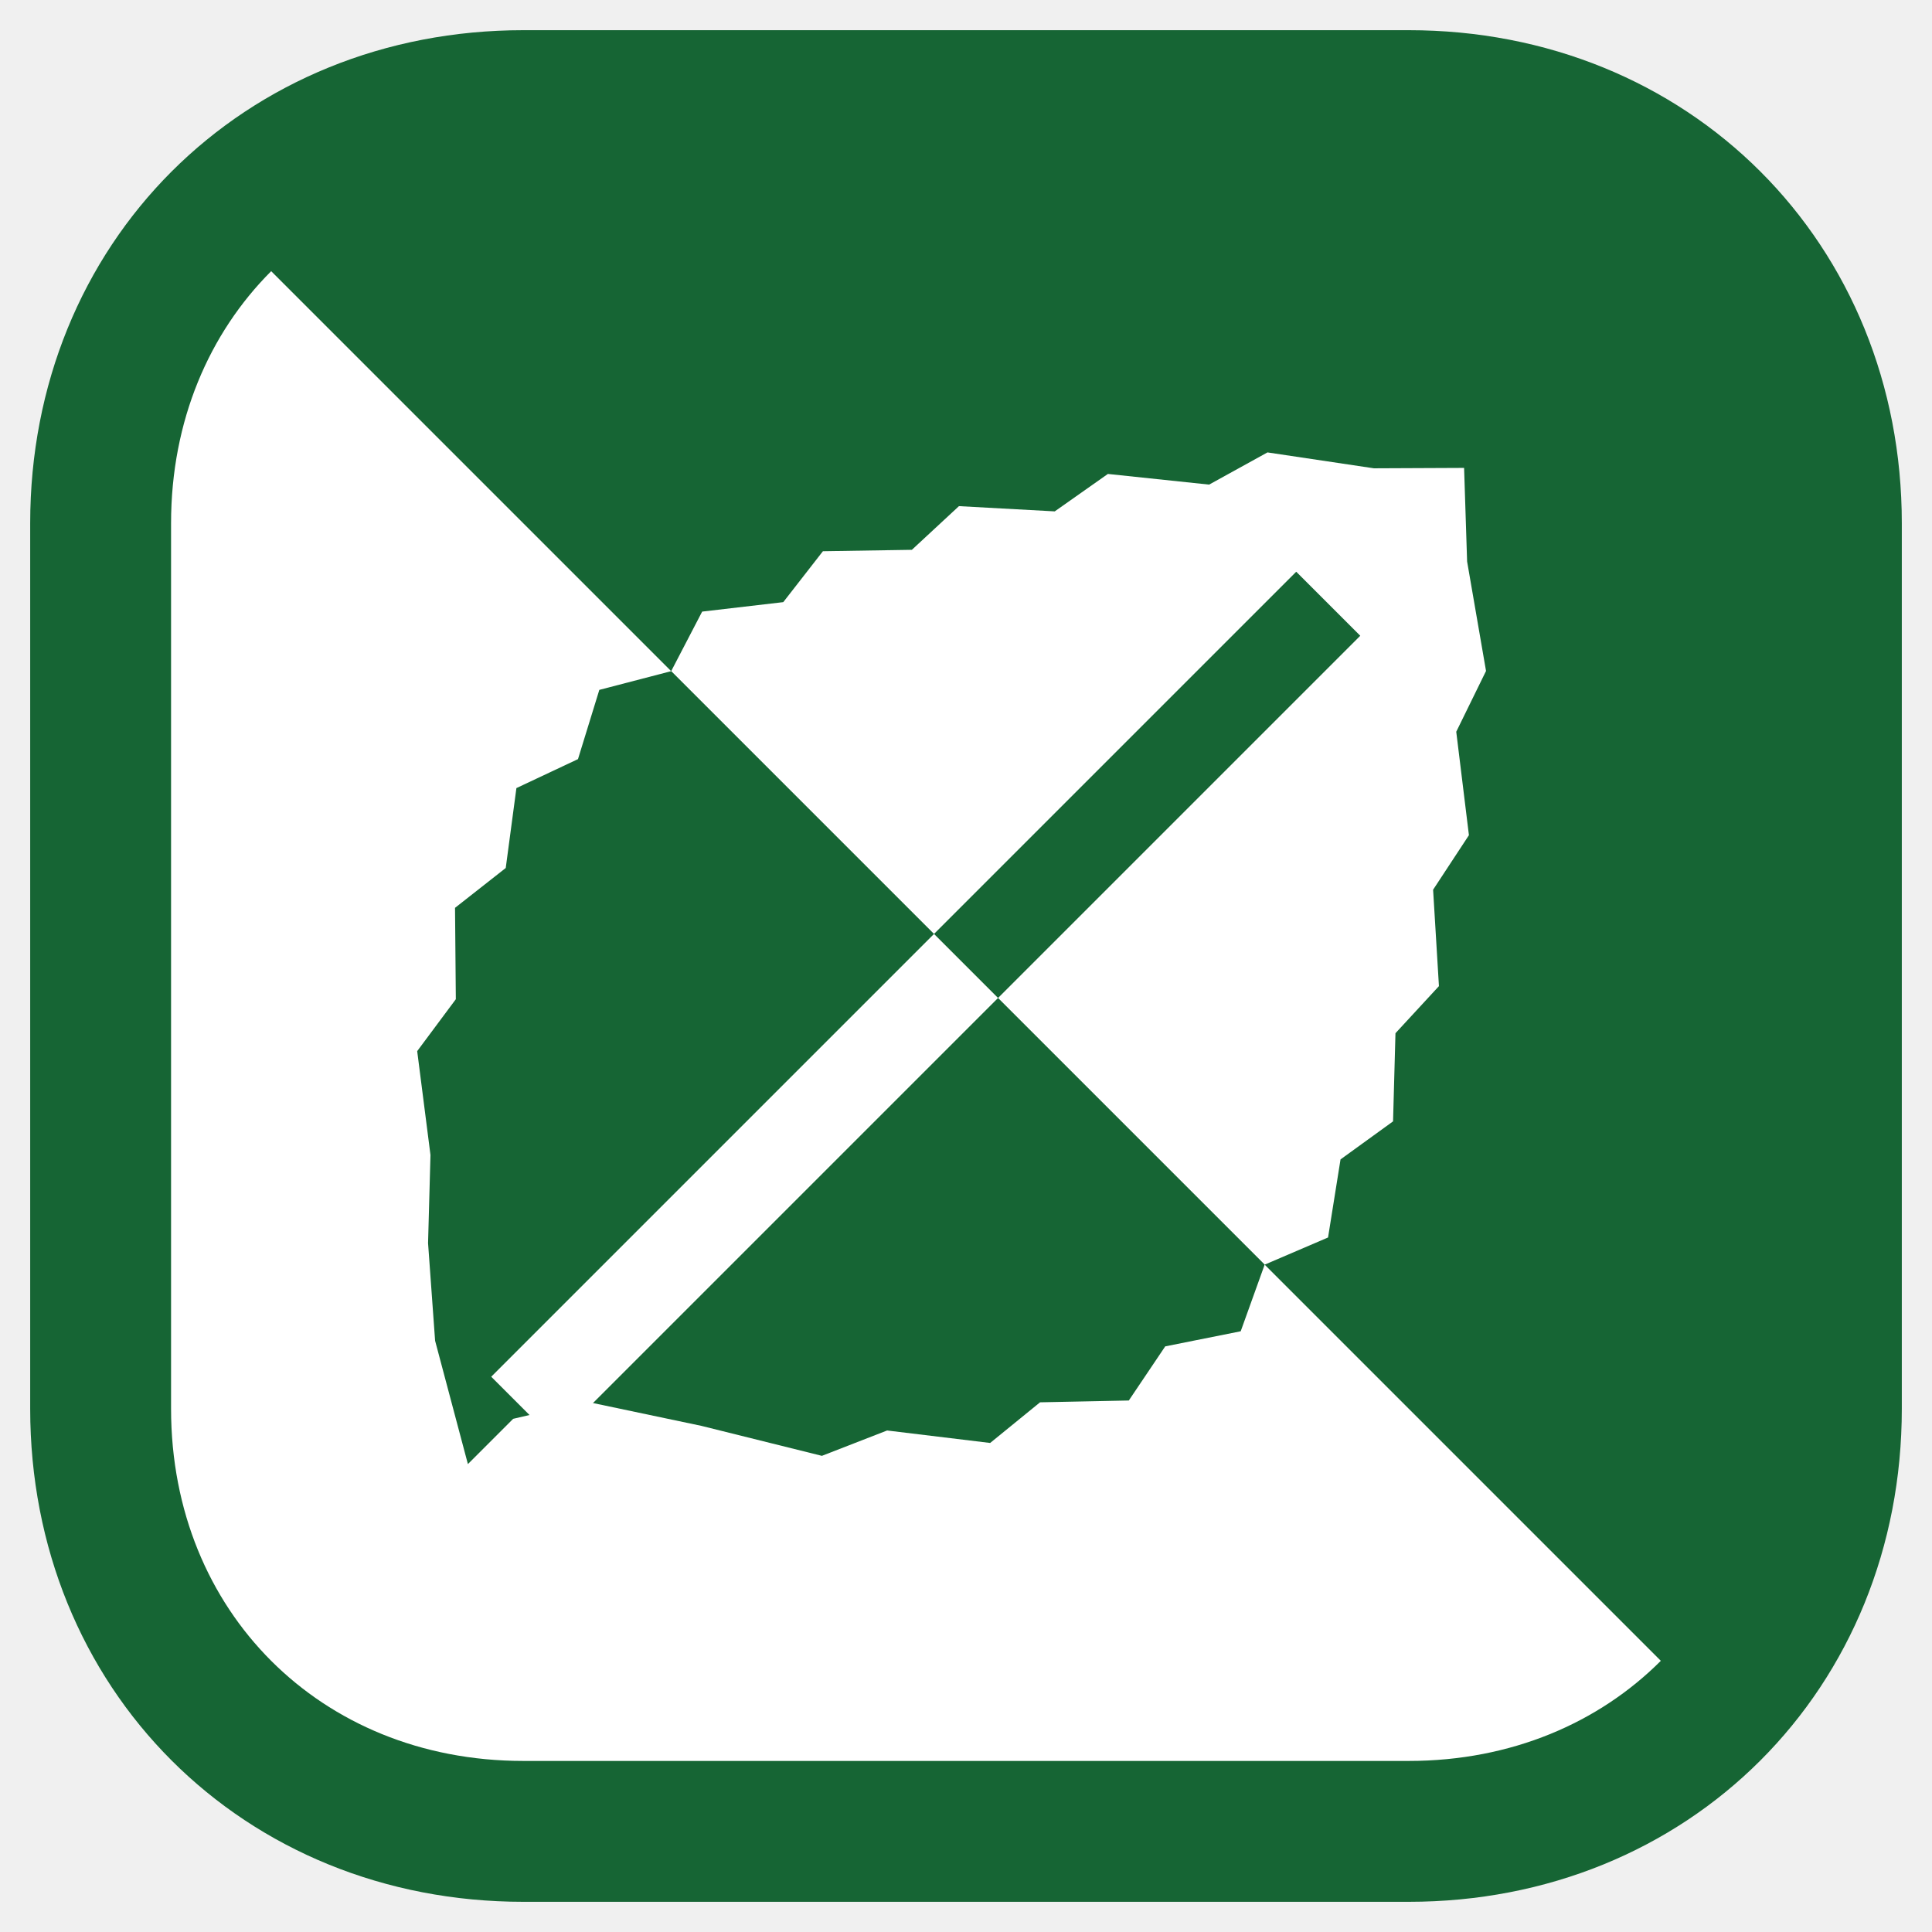
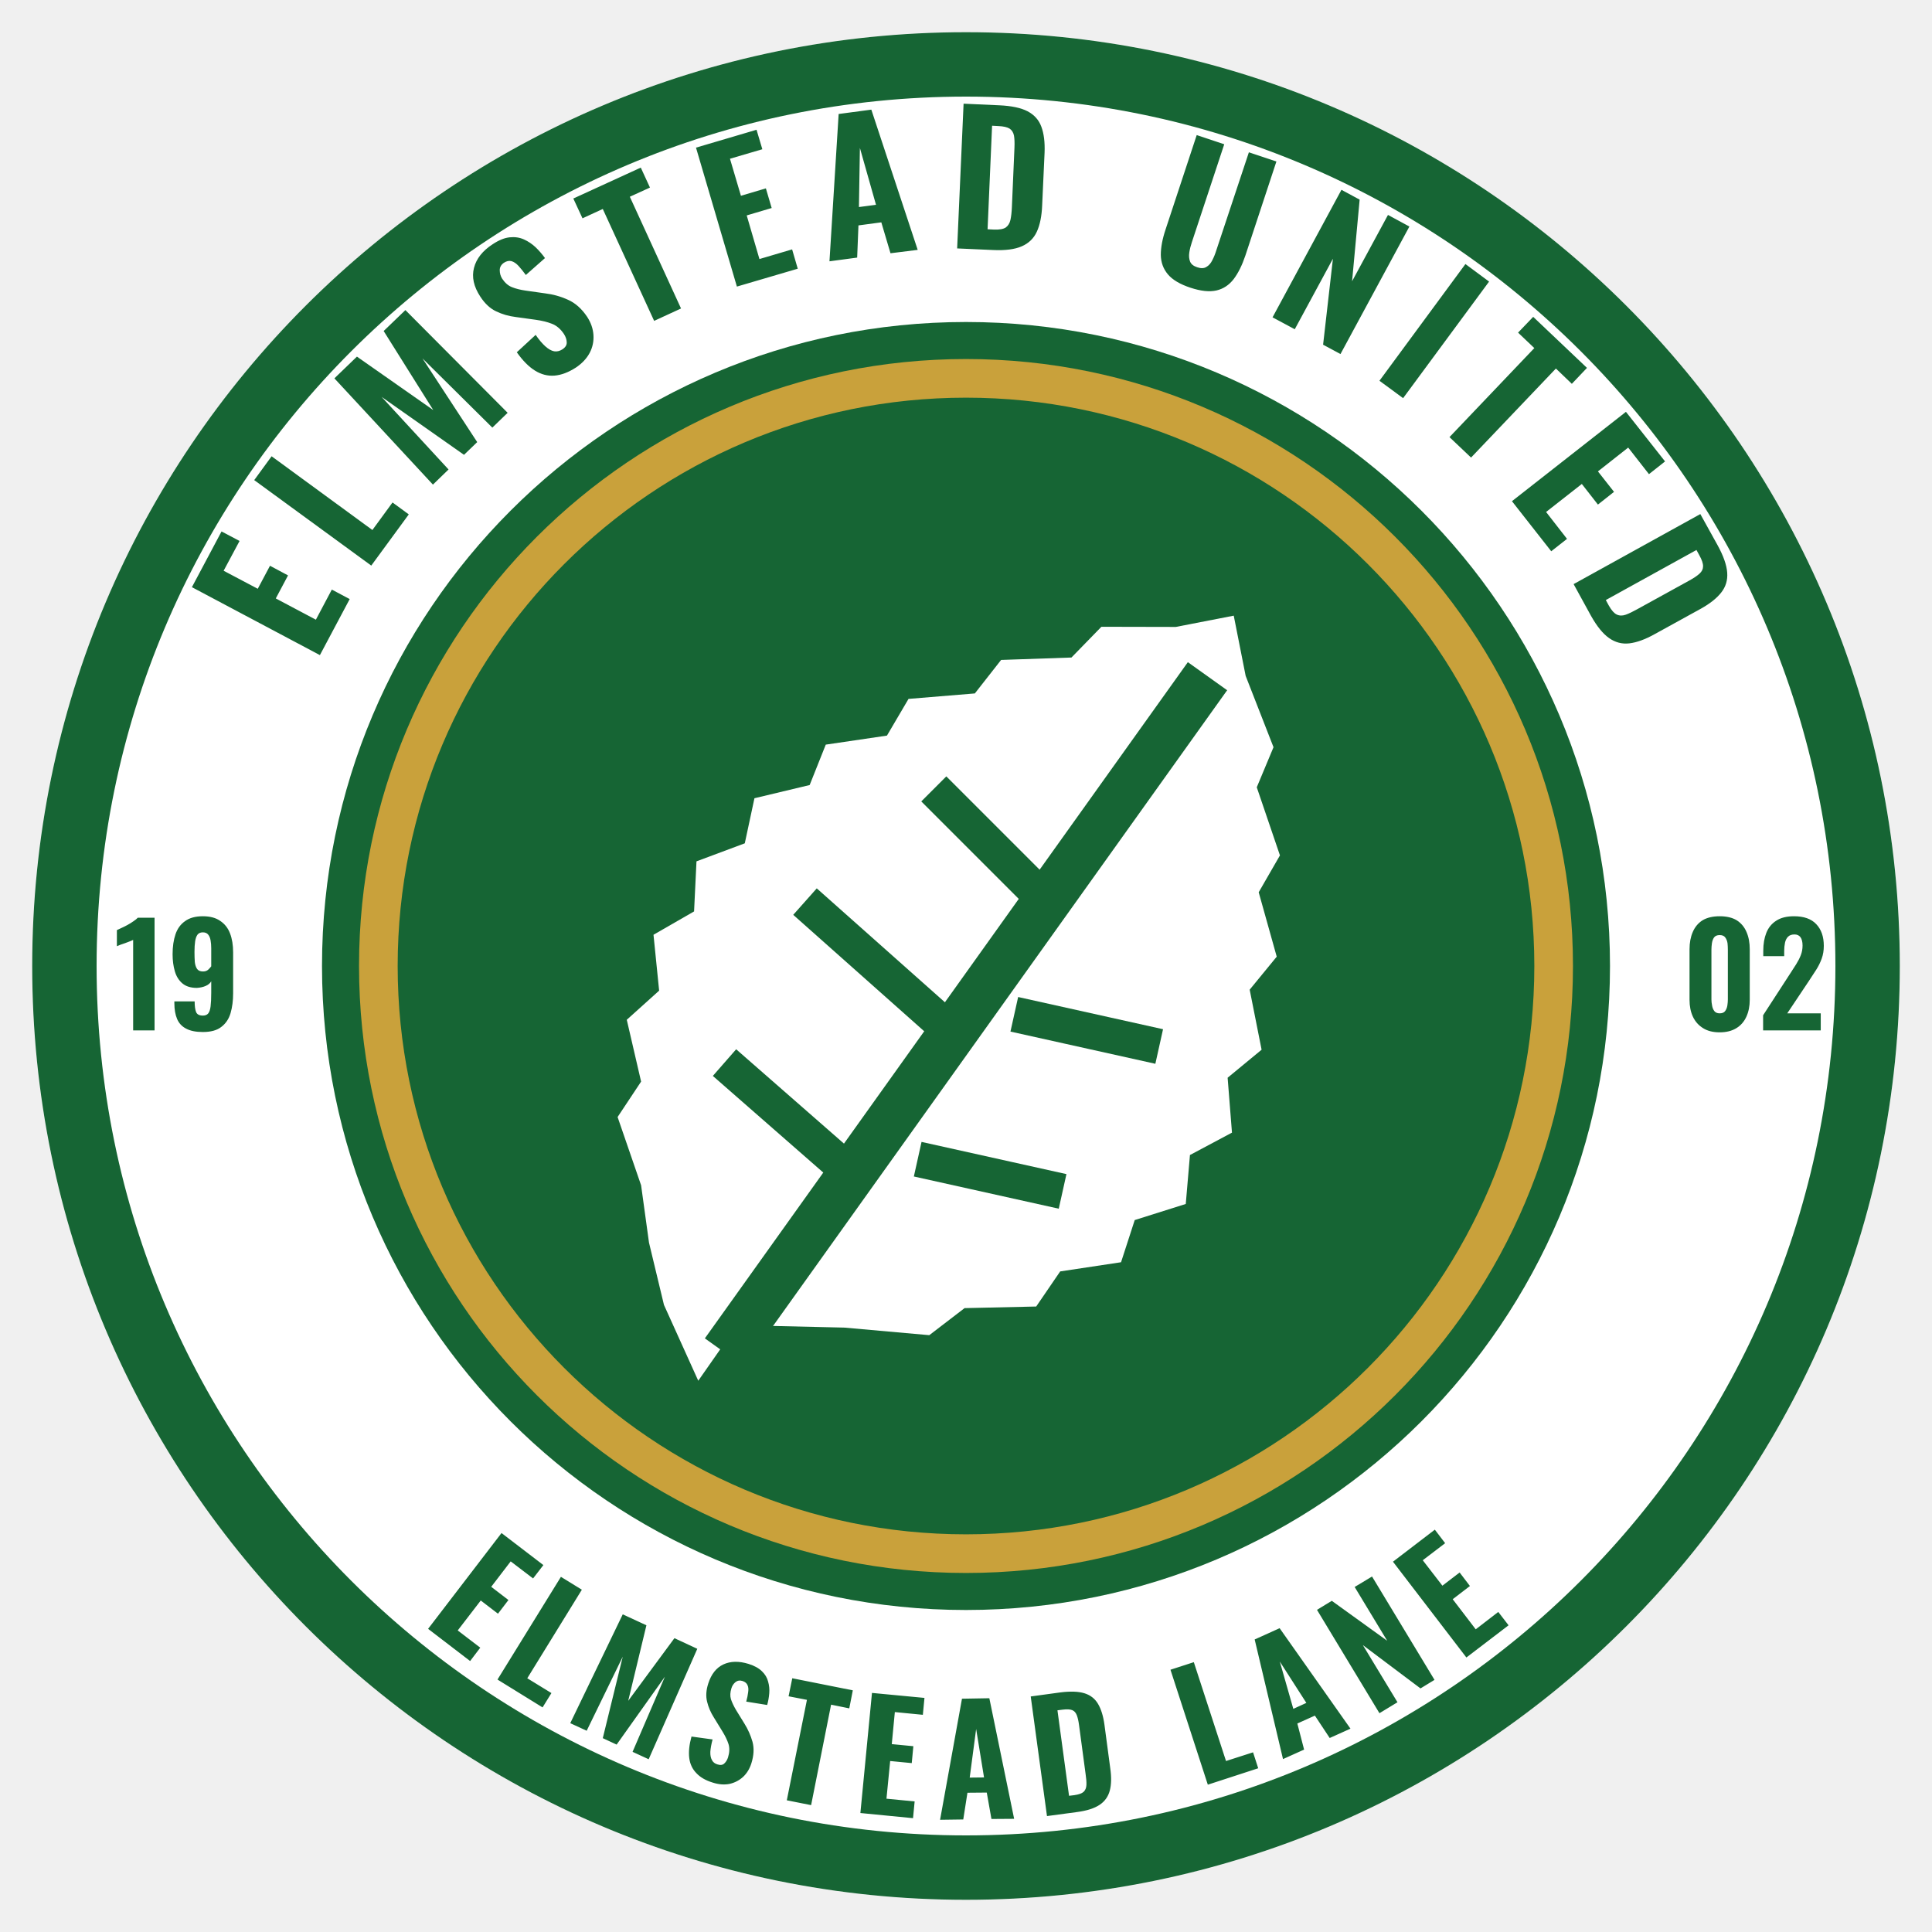
- <svg xmlns="http://www.w3.org/2000/svg" viewBox="0 0 96 96" role="img" aria-label="Elmstead United crest">
-   <defs>
-     <clipPath id="elm-a">
-       <path d="M0 0H96V96Z" />
-     </clipPath>
-     <clipPath id="elm-b">
-       <path d="M0 0V96H96Z" />
-     </clipPath>
-   </defs>
-   <path d="M26 5H70C82 5 91 14 91 26V70C91 82 82 91 70 91H26C14 91 5 82 5 70V26C5 14 14 5 26 5Z" fill="#FFFFFF" />
-   <g clip-path="url(#elm-a)">
-     <path d="M26 5H70C82 5 91 14 91 26V70C91 82 82 91 70 91H26C14 91 5 82 5 70V26C5 14 14 5 26 5Z" fill="#166534" />
-     <path d="M18.30 77.70L23.25 72.75L21.62 66.62L21.27 61.77L21.39 57.39L20.73 52.23L22.65 49.65L22.61 45.11L25.13 43.13L25.66 39.16L28.72 37.72L29.78 34.28L33.35 33.35L34.89 30.39L38.92 29.92L40.89 27.39L45.31 27.32L47.65 25.15L52.41 25.41L55.05 23.55L60.08 24.08L62.98 22.48L68.27 23.27L72.75 23.25L72.90 27.90L73.84 33.34L72.36 36.36L72.99 41.50L71.21 44.21L71.50 49.00L69.34 51.34L69.22 55.72L66.61 57.61L65.99 61.49L62.84 62.84L61.65 66.15L57.90 66.90L56.09 69.59L51.68 69.68L49.20 71.70L44.08 71.08L40.84 72.34L34.85 70.85L29.15 69.65L25.50 70.50L23.25 72.75Z" fill="#FFFFFF" />
-     <path d="M26 70L66 30" fill="none" stroke="#166534" stroke-width="4.5" stroke-linecap="butt" stroke-linejoin="round" />
-   </g>
-   <g clip-path="url(#elm-b)">
-     <path d="M18.30 77.70L23.25 72.75L21.62 66.62L21.27 61.77L21.39 57.39L20.73 52.23L22.65 49.65L22.61 45.11L25.13 43.13L25.66 39.16L28.72 37.72L29.78 34.28L33.35 33.35L34.89 30.39L38.92 29.92L40.89 27.39L45.31 27.32L47.65 25.15L52.41 25.41L55.05 23.55L60.08 24.08L62.98 22.48L68.27 23.27L72.75 23.25L72.90 27.90L73.84 33.34L72.36 36.36L72.99 41.50L71.21 44.21L71.50 49.00L69.34 51.34L69.22 55.72L66.61 57.61L65.99 61.49L62.84 62.84L61.65 66.15L57.90 66.90L56.09 69.59L51.68 69.68L49.20 71.70L44.08 71.08L40.84 72.34L34.85 70.85L29.15 69.65L25.50 70.50L23.25 72.75Z" fill="#166534" />
-     <path d="M26 70L66 30" fill="none" stroke="#FFFFFF" stroke-width="4.5" stroke-linecap="butt" stroke-linejoin="round" />
-   </g>
-   <path d="M26 5H70C82 5 91 14 91 26V70C91 82 82 91 70 91H26C14 91 5 82 5 70V26C5 14 14 5 26 5Z" fill="none" stroke="#166534" stroke-width="7" />
+ <svg xmlns="http://www.w3.org/2000/svg" viewBox="0 0 120 120" role="img" aria-label="Elmstead United crest">
+   <path d="M2 60a58 58 0 1 0 116 0a58 58 0 1 0 -116 0Z" fill="#FFFFFF" />
+   <circle cx="60" cy="60" r="56" fill="none" stroke="#166534" stroke-width="4" />
+   <path d="M20 60a40 40 0 1 0 80 0a40 40 0 1 0 -80 0Z" fill="#166534" />
+   <circle cx="60" cy="60" r="36.5" fill="none" stroke="#C9A13B" stroke-width="2.4" />
+   <path d="M19.87 40.69 11.92 36.47 13.76 33.01 14.88 33.6 13.89 35.45 16.01 36.57 16.77 35.14 17.89 35.74 17.13 37.17 19.62 38.49 20.61 36.62 21.72 37.21ZM23.06 35.13 15.79 29.82 16.87 28.34 23.13 32.92 24.38 31.21 25.39 31.95ZM26.89 30.1 20.77 23.5 22.17 22.15 26.91 25.47 23.83 20.56 25.18 19.26 31.53 25.64 30.58 26.56 26.24 22.26 29.64 27.46 28.82 28.25 23.7 24.65 27.86 29.16ZM35.77 22.83Q35.07 23.28 34.44 23.33Q33.81 23.38 33.23 23.02Q32.65 22.66 32.1 21.88L33.27 20.8Q33.58 21.25 33.87 21.51Q34.16 21.77 34.42 21.82Q34.68 21.86 34.93 21.7Q35.22 21.51 35.2 21.25Q35.19 21 35.03 20.75Q34.72 20.28 34.28 20.11Q33.85 19.94 33.26 19.86L32.03 19.69Q31.38 19.61 30.82 19.34Q30.26 19.08 29.83 18.42Q29.22 17.49 29.44 16.64Q29.66 15.78 30.6 15.17Q31.17 14.79 31.66 14.74Q32.14 14.69 32.54 14.87Q32.94 15.05 33.27 15.36Q33.59 15.67 33.85 16.03L32.66 17.08Q32.42 16.75 32.21 16.52Q32 16.29 31.77 16.22Q31.55 16.16 31.3 16.32Q31.04 16.5 31.04 16.78Q31.04 17.07 31.19 17.31Q31.46 17.71 31.81 17.84Q32.16 17.98 32.65 18.05L33.85 18.22Q34.6 18.31 35.28 18.62Q35.96 18.92 36.47 19.68Q36.82 20.22 36.86 20.8Q36.9 21.39 36.63 21.91Q36.35 22.44 35.77 22.83ZM40.63 19.93 37.44 12.98 36.18 13.56 35.61 12.33 39.8 10.41 40.37 11.65 39.12 12.22 42.3 19.16ZM45.77 17.8 43.23 9.17 46.99 8.06 47.35 9.27 45.34 9.86 46.02 12.16 47.57 11.7 47.93 12.92 46.38 13.38 47.17 16.09 49.2 15.49 49.55 16.69ZM51.52 16.23 52.09 7.08 54.12 6.81 57 15.52 55.31 15.73 54.74 13.81 53.32 14 53.24 16ZM53.35 12.86 54.41 12.72 53.41 9.19ZM59.45 15.43 59.85 6.44 62.06 6.54Q63.2 6.59 63.82 6.91Q64.45 7.24 64.68 7.87Q64.92 8.51 64.88 9.49L64.73 12.76Q64.69 13.76 64.4 14.39Q64.11 15.02 63.46 15.3Q62.82 15.58 61.7 15.53ZM61.34 14.24 61.74 14.26Q62.24 14.28 62.47 14.13Q62.69 13.97 62.76 13.66Q62.83 13.34 62.85 12.87L63.01 9.17Q63.03 8.7 62.98 8.42Q62.92 8.13 62.71 7.99Q62.49 7.85 62 7.83L61.62 7.81ZM73.94 17.87Q72.97 17.55 72.54 17.04Q72.11 16.53 72.1 15.83Q72.1 15.13 72.4 14.24L74.33 8.39L76.04 8.96L74.03 15.04Q73.92 15.36 73.87 15.68Q73.82 16 73.92 16.25Q74.02 16.49 74.36 16.6Q74.71 16.72 74.93 16.58Q75.16 16.45 75.3 16.16Q75.45 15.87 75.55 15.54L77.57 9.46L79.28 10.03L77.35 15.88Q77.05 16.77 76.63 17.33Q76.2 17.89 75.56 18.04Q74.91 18.19 73.94 17.87ZM79.04 19.71 83.32 11.79 84.45 12.4 83.98 17.47 86.21 13.35 87.54 14.07 83.26 21.99 82.18 21.41 82.79 16.07 80.42 20.45ZM85.68 23.65 91.02 16.4 92.49 17.49 87.15 24.73ZM90.03 27.15 95.3 21.62 94.29 20.66 95.23 19.68 98.57 22.85 97.63 23.84 96.64 22.89 91.37 28.42ZM93.91 31.13 100.99 25.58 103.42 28.66 102.42 29.45 101.13 27.8 99.25 29.28 100.25 30.55 99.25 31.34 98.25 30.06 96.03 31.8 97.33 33.47 96.35 34.24ZM97.74 36.28 105.61 31.93 106.68 33.86Q107.23 34.86 107.28 35.57Q107.33 36.27 106.91 36.8Q106.5 37.33 105.64 37.81L102.77 39.39Q101.89 39.88 101.2 39.96Q100.52 40.04 99.94 39.63Q99.37 39.23 98.82 38.25ZM99.74 37.27 99.93 37.62Q100.18 38.06 100.42 38.17Q100.67 38.29 100.98 38.18Q101.28 38.07 101.69 37.84L104.94 36.05Q105.34 35.83 105.56 35.63Q105.78 35.43 105.78 35.18Q105.79 34.92 105.55 34.49L105.37 34.16Z" fill="#166534" />
+   <path d="M26.59 101.17 31.15 95.22 33.75 97.21 33.11 98.04 31.72 96.98 30.51 98.56 31.58 99.38 30.93 100.23 29.86 99.41 28.43 101.27 29.83 102.34 29.2 103.17ZM30.9 104.32 34.84 97.94 36.14 98.74 32.75 104.24 34.25 105.16 33.7 106.05ZM35.42 107.03 38.68 100.27 40.15 100.95 39.02 105.64 41.89 101.75 43.31 102.41 40.29 109.27 39.29 108.81 41.3 104.14 38.3 108.36 37.44 107.96 38.68 102.9 36.44 107.5ZM44.27 110.72Q43.61 110.52 43.25 110.13Q42.88 109.75 42.81 109.19Q42.74 108.62 42.95 107.86L44.26 108.04Q44.14 108.49 44.12 108.81Q44.11 109.13 44.22 109.32Q44.32 109.52 44.56 109.59Q44.84 109.68 44.99 109.53Q45.15 109.38 45.22 109.15Q45.36 108.7 45.25 108.33Q45.13 107.96 44.87 107.54L44.33 106.66Q44.04 106.2 43.92 105.7Q43.79 105.19 43.99 104.57Q44.27 103.69 44.93 103.38Q45.6 103.07 46.5 103.35Q47.04 103.52 47.33 103.81Q47.62 104.09 47.71 104.45Q47.81 104.8 47.78 105.17Q47.75 105.55 47.65 105.9L46.35 105.69Q46.44 105.36 46.47 105.1Q46.51 104.84 46.43 104.67Q46.36 104.49 46.12 104.41Q45.87 104.33 45.68 104.48Q45.5 104.63 45.43 104.86Q45.31 105.24 45.4 105.54Q45.5 105.84 45.71 106.2L46.24 107.06Q46.57 107.59 46.74 108.19Q46.9 108.79 46.67 109.52Q46.51 110.03 46.16 110.36Q45.8 110.69 45.32 110.8Q44.83 110.9 44.27 110.72ZM48.87 111.82 50.12 105.58 48.98 105.36 49.21 104.24 52.97 104.99 52.75 106.11 51.62 105.88 50.38 112.12ZM53.44 112.61 54.16 105.15 57.42 105.46 57.32 106.51 55.58 106.34 55.39 108.33 56.73 108.46 56.63 109.51 55.29 109.38 55.06 111.72 56.81 111.89 56.71 112.93ZM58.39 113.03 59.75 105.51 61.45 105.48 62.99 112.97 61.58 112.98 61.29 111.34 60.09 111.35 59.83 113.01ZM60.23 110.41 61.12 110.4 60.63 107.39ZM65.03 112.8 64.02 105.37 65.85 105.12Q66.79 105 67.35 105.17Q67.91 105.34 68.2 105.83Q68.49 106.32 68.6 107.13L68.96 109.83Q69.08 110.66 68.93 111.22Q68.78 111.78 68.3 112.1Q67.81 112.43 66.89 112.55ZM66.4 111.54 66.73 111.5Q67.15 111.44 67.31 111.29Q67.47 111.13 67.48 110.86Q67.49 110.59 67.43 110.2L67.02 107.14Q66.97 106.76 66.88 106.53Q66.79 106.3 66.6 106.22Q66.4 106.14 66 106.19L65.68 106.23ZM75.02 110.85 72.7 103.71 74.15 103.24 76.15 109.38 77.83 108.84 78.15 109.83ZM79.69 109.26 77.93 101.83 79.48 101.13 83.88 107.37 82.59 107.95 81.67 106.56 80.58 107.05 81 108.67ZM80.33 106.14 81.14 105.77 79.49 103.2ZM85.68 106.41 81.8 99.99 82.72 99.43 86.16 101.91 84.14 98.57 85.22 97.92 89.1 104.34 88.23 104.87 84.65 102.18 86.8 105.73ZM91.08 102.95 86.52 97 89.12 95.01 89.76 95.85 88.37 96.91 89.59 98.49 90.66 97.67 91.3 98.51 90.23 99.33 91.66 101.2 93.06 100.12 93.7 100.95Z" fill="#166534" />
+   <path d="M39.35 91.49L43.37 85.76L41.24 81.05L40.31 77.18L39.82 73.62L38.36 69.38L39.82 67.18L38.93 63.34L40.94 61.53L40.59 58.06L43.11 56.61L43.26 53.50L46.26 52.38L46.86 49.58L50.29 48.76L51.29 46.25L55.09 45.69L56.43 43.41L60.55 43.07L62.18 40.99L66.55 40.84L68.41 38.93L73.03 38.94L76.63 38.24L77.37 41.98L79.10 46.41L78.06 48.90L79.50 53.13L78.18 55.42L79.30 59.42L77.62 61.47L78.36 65.20L76.25 66.94L76.52 70.35L73.91 71.74L73.65 74.78L70.48 75.78L69.63 78.40L65.85 78.97L64.36 81.15L59.91 81.25L57.72 82.93L52.45 82.46L47.70 82.35L44.88 83.60L43.37 85.76Z" fill="#FFFFFF" />
+   <path d="M45 84L75 42" fill="none" stroke="#166534" stroke-width="3" stroke-linecap="butt" stroke-linejoin="round" />
+   <path d="M53 73L45 66M59 64L50 56M65 56L58 49M57 72L66 74M63 63L72 65" fill="none" stroke="#166534" stroke-width="2.2" stroke-linecap="butt" stroke-linejoin="round" />
+   <path d="M8.27 64V58.38Q8.19 58.42 8.06 58.47Q7.92 58.52 7.77 58.58Q7.61 58.63 7.48 58.68Q7.34 58.73 7.26 58.77V57.77Q7.36 57.73 7.54 57.64Q7.72 57.56 7.92 57.45Q8.12 57.34 8.29 57.22Q8.47 57.1 8.56 57H9.6V64ZM12.6 64.1Q11.95 64.1 11.56 63.89Q11.17 63.69 11 63.29Q10.83 62.89 10.83 62.31Q10.83 62.28 10.83 62.25Q10.83 62.23 10.83 62.2H12.09Q12.09 62.64 12.18 62.86Q12.27 63.08 12.6 63.08Q12.82 63.08 12.93 62.95Q13.04 62.82 13.08 62.51Q13.12 62.19 13.12 61.66V60.95Q13.01 61.14 12.77 61.24Q12.54 61.34 12.23 61.36Q11.67 61.36 11.34 61.09Q11 60.81 10.86 60.33Q10.72 59.85 10.72 59.27Q10.72 58.56 10.9 58.03Q11.08 57.5 11.5 57.21Q11.91 56.91 12.6 56.91Q13.27 56.91 13.68 57.2Q14.1 57.48 14.29 57.98Q14.48 58.48 14.48 59.15V61.7Q14.48 62.38 14.32 62.93Q14.16 63.47 13.75 63.78Q13.35 64.1 12.6 64.1ZM12.61 60.34Q12.81 60.34 12.93 60.23Q13.05 60.12 13.12 60.02V58.9Q13.12 58.63 13.08 58.41Q13.04 58.18 12.93 58.05Q12.82 57.91 12.6 57.91Q12.38 57.91 12.27 58.05Q12.16 58.2 12.12 58.47Q12.08 58.74 12.08 59.12Q12.08 59.47 12.1 59.75Q12.13 60.02 12.24 60.18Q12.35 60.34 12.61 60.34Z" fill="#166534" />
+   <path d="M106.81 64.12Q106.19 64.12 105.78 63.86Q105.36 63.6 105.15 63.15Q104.94 62.7 104.94 62.1V58.96Q104.94 58.35 105.14 57.89Q105.34 57.42 105.75 57.16Q106.17 56.91 106.81 56.91Q107.46 56.91 107.87 57.16Q108.28 57.42 108.48 57.89Q108.68 58.35 108.68 58.96V62.1Q108.68 62.69 108.47 63.15Q108.26 63.61 107.85 63.86Q107.43 64.12 106.81 64.12ZM106.81 62.94Q107.05 62.94 107.15 62.8Q107.26 62.65 107.29 62.45Q107.32 62.25 107.32 62.08V58.99Q107.32 58.8 107.3 58.59Q107.27 58.38 107.16 58.23Q107.06 58.08 106.81 58.08Q106.57 58.08 106.46 58.23Q106.36 58.38 106.33 58.59Q106.3 58.8 106.3 58.99V62.08Q106.3 62.25 106.34 62.45Q106.37 62.65 106.48 62.8Q106.59 62.94 106.81 62.94ZM109.51 64V63.06L111.21 60.44Q111.4 60.15 111.57 59.88Q111.74 59.61 111.85 59.33Q111.96 59.05 111.96 58.73Q111.96 58.39 111.83 58.21Q111.7 58.04 111.46 58.04Q111.2 58.04 111.06 58.18Q110.92 58.32 110.87 58.55Q110.82 58.79 110.82 59.07V59.39H109.52V59.05Q109.52 58.42 109.71 57.94Q109.9 57.46 110.32 57.19Q110.74 56.91 111.43 56.91Q112.35 56.91 112.81 57.4Q113.28 57.89 113.28 58.75Q113.28 59.18 113.15 59.54Q113.02 59.9 112.81 60.23Q112.6 60.56 112.36 60.92L111.01 62.94H113.09V64Z" fill="#166534" />
</svg>
